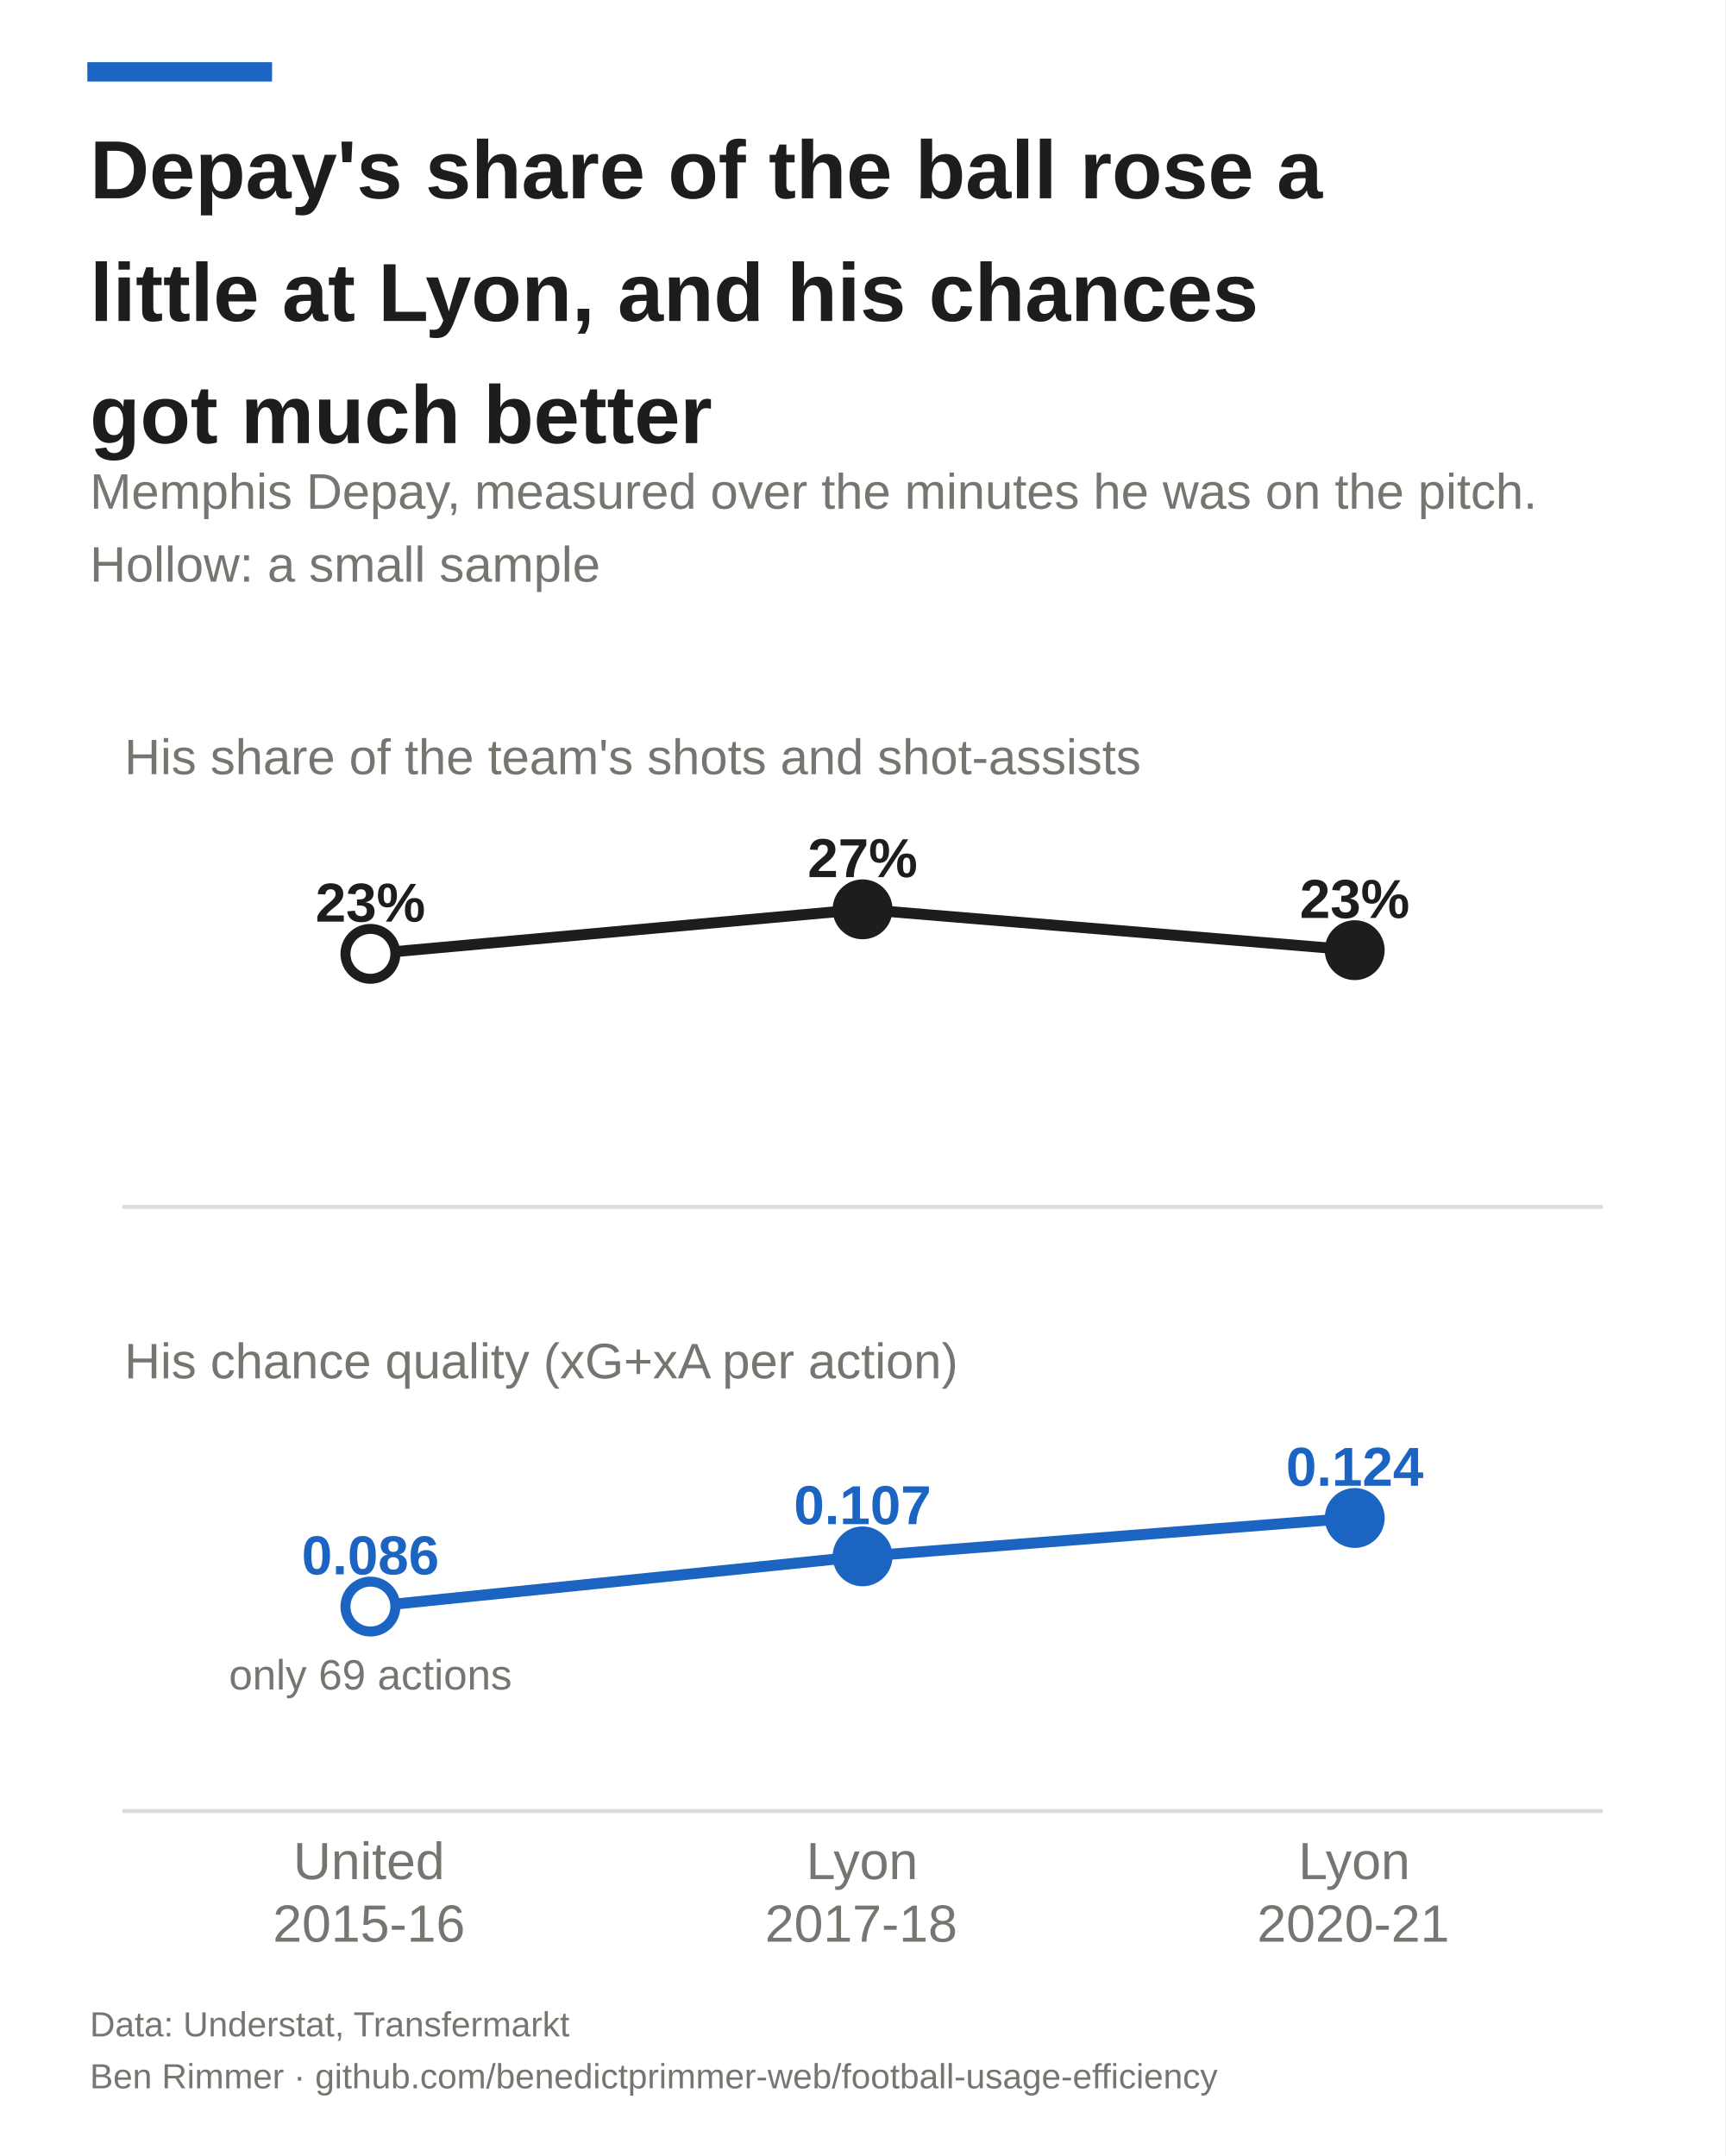
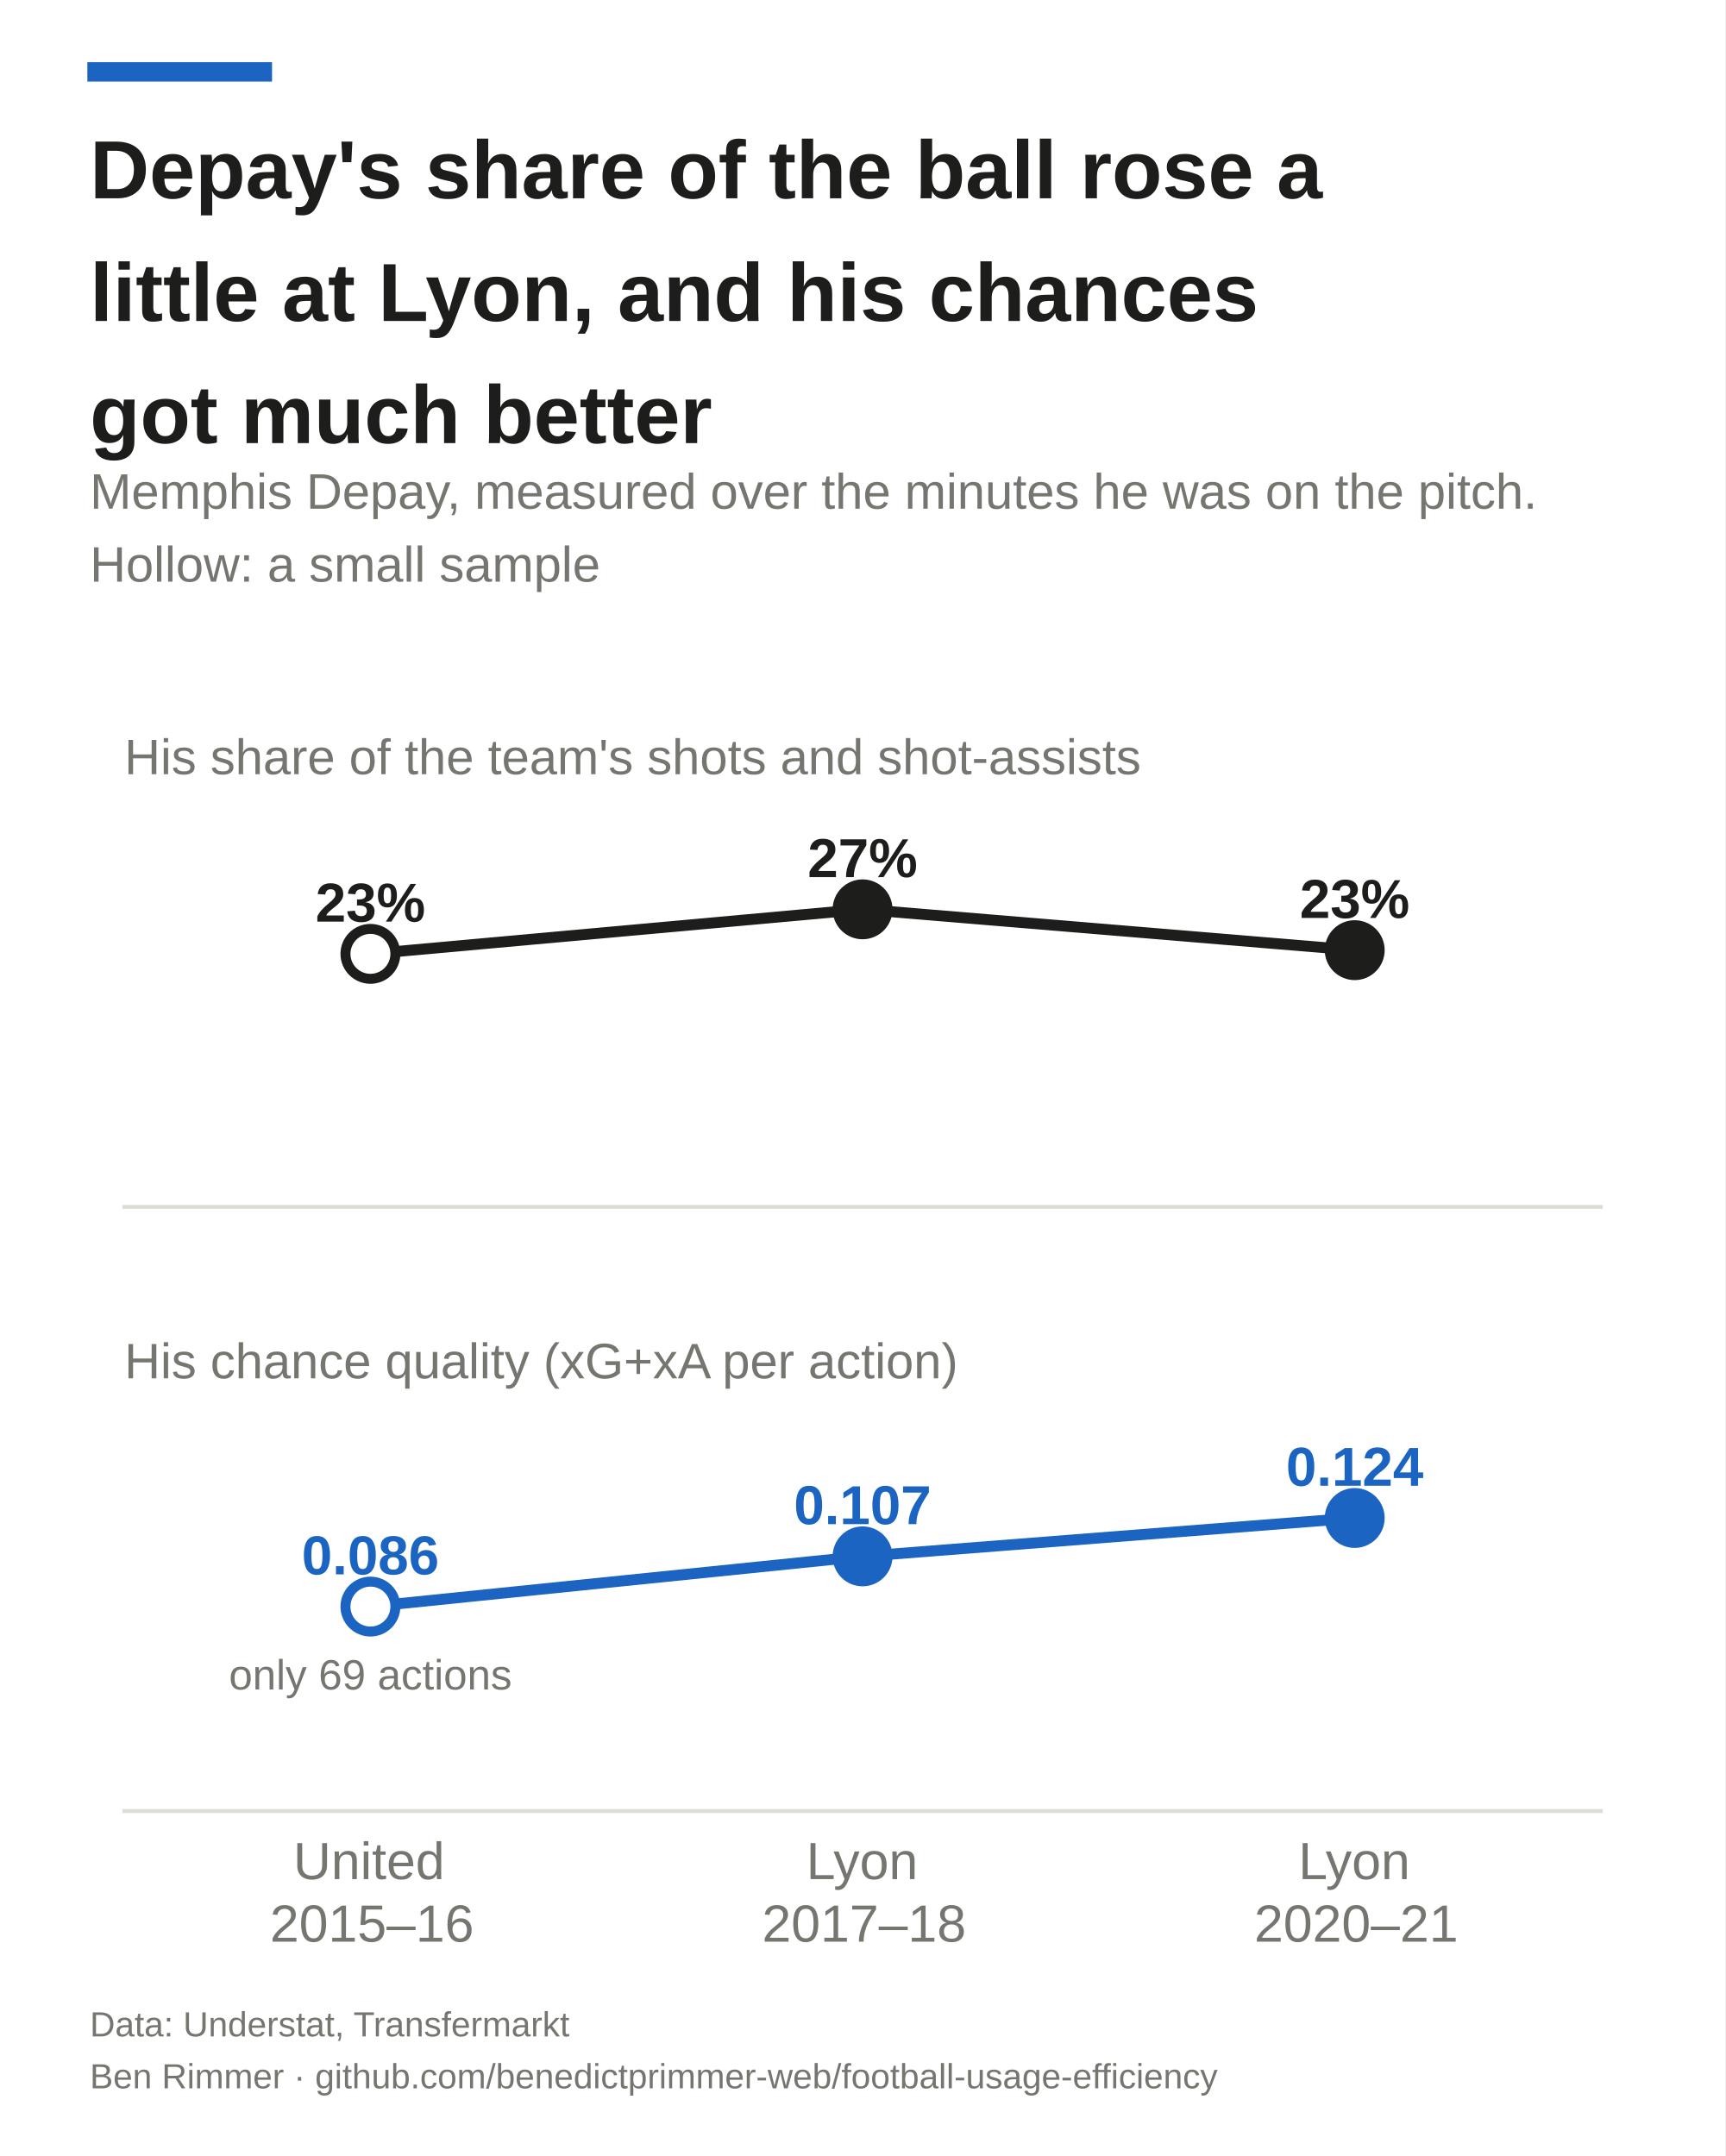
<svg xmlns="http://www.w3.org/2000/svg" xmlns:xlink="http://www.w3.org/1999/xlink" width="345.6pt" height="432pt" viewBox="0 0 345.6 432" version="1.1">
  <defs>
    <style type="text/css">*{stroke-linejoin: round; stroke-linecap: butt}</style>
  </defs>
  <g id="figure_1">
    <g id="patch_1">
      <path d="M 0 432  L 345.6 432  L 345.6 0  L 0 0  z " style="fill: #ffffff" />
    </g>
    <g id="axes_1">
      <g id="patch_2">
        <path d="M 24.912 241.831  L 320.688 241.831  L 320.688 161.131  L 24.912 161.131  z " style="fill: #ffffff" />
      </g>
      <g id="line2d_1">
-         <path d="M 74.208 191.125  L 172.8 182.203  L 271.392 190.385  " clip-path="url(#p269b4123a7)" style="fill: none; stroke: #1d1d1b; stroke-width: 2.2; stroke-linecap: square" />
+         <path d="M 74.208 191.125  L 172.8 182.203  L 271.392 190.385  " clip-path="url(#p1aba2f76d4)" style="fill: none; stroke: #1d1d1b; stroke-width: 2.2; stroke-linecap: square" />
      </g>
      <g id="matplotlib.axis_1">
        <g id="xtick_1">
          <g id="line2d_2" />
        </g>
        <g id="xtick_2">
          <g id="line2d_3" />
        </g>
        <g id="xtick_3">
          <g id="line2d_4" />
        </g>
      </g>
      <g id="matplotlib.axis_2" />
      <g id="line2d_5">
        <defs>
-           <path id="mdfb407effc" d="M 0 5  C 1.326 5 2.598 4.473 3.536 3.536  C 4.473 2.598 5 1.326 5 0  C 5 -1.326 4.473 -2.598 3.536 -3.536  C 2.598 -4.473 1.326 -5 0 -5  C -1.326 -5 -2.598 -4.473 -3.536 -3.536  C -4.473 -2.598 -5 -1.326 -5 0  C -5 1.326 -4.473 2.598 -3.536 3.536  C -2.598 4.473 -1.326 5 0 5  z " style="stroke: #1d1d1b; stroke-width: 2" />
+           <path id="m2c09d626aa" d="M 0 5  C 1.326 5 2.598 4.473 3.536 3.536  C 4.473 2.598 5 1.326 5 0  C 5 -1.326 4.473 -2.598 3.536 -3.536  C 2.598 -4.473 1.326 -5 0 -5  C -1.326 -5 -2.598 -4.473 -3.536 -3.536  C -4.473 -2.598 -5 -1.326 -5 0  C -5 1.326 -4.473 2.598 -3.536 3.536  C -2.598 4.473 -1.326 5 0 5  z " style="stroke: #1d1d1b; stroke-width: 2" />
        </defs>
-         <g clip-path="url(#p269b4123a7)">
-           <use xlink:href="#mdfb407effc" x="74.208" y="191.125" style="fill: #ffffff; stroke: #1d1d1b; stroke-width: 2" />
+         <g clip-path="url(#p1aba2f76d4)">
+           <use xlink:href="#m2c09d626aa" x="74.208" y="191.125" style="fill: #ffffff; stroke: #1d1d1b; stroke-width: 2" />
        </g>
      </g>
      <g id="line2d_6">
        <defs>
-           <path id="m48709cdcc4" d="M 0 5  C 1.326 5 2.598 4.473 3.536 3.536  C 4.473 2.598 5 1.326 5 0  C 5 -1.326 4.473 -2.598 3.536 -3.536  C 2.598 -4.473 1.326 -5 0 -5  C -1.326 -5 -2.598 -4.473 -3.536 -3.536  C -4.473 -2.598 -5 -1.326 -5 0  C -5 1.326 -4.473 2.598 -3.536 3.536  C -2.598 4.473 -1.326 5 0 5  z " style="stroke: #1d1d1b; stroke-width: 2" />
+           <path id="mcaf456e62e" d="M 0 5  C 1.326 5 2.598 4.473 3.536 3.536  C 4.473 2.598 5 1.326 5 0  C 5 -1.326 4.473 -2.598 3.536 -3.536  C 2.598 -4.473 1.326 -5 0 -5  C -1.326 -5 -2.598 -4.473 -3.536 -3.536  C -4.473 -2.598 -5 -1.326 -5 0  C -5 1.326 -4.473 2.598 -3.536 3.536  C -2.598 4.473 -1.326 5 0 5  z " style="stroke: #1d1d1b; stroke-width: 2" />
        </defs>
-         <g clip-path="url(#p269b4123a7)">
-           <use xlink:href="#m48709cdcc4" x="172.8" y="182.203" style="fill: #1d1d1b; stroke: #1d1d1b; stroke-width: 2" />
+         <g clip-path="url(#p1aba2f76d4)">
+           <use xlink:href="#mcaf456e62e" x="172.8" y="182.203" style="fill: #1d1d1b; stroke: #1d1d1b; stroke-width: 2" />
        </g>
      </g>
      <g id="line2d_7">
-         <g clip-path="url(#p269b4123a7)">
-           <use xlink:href="#m48709cdcc4" x="271.392" y="190.385" style="fill: #1d1d1b; stroke: #1d1d1b; stroke-width: 2" />
+         <g clip-path="url(#p1aba2f76d4)">
+           <use xlink:href="#mcaf456e62e" x="271.392" y="190.385" style="fill: #1d1d1b; stroke: #1d1d1b; stroke-width: 2" />
        </g>
      </g>
      <g id="patch_3">
        <path d="M 24.912 241.831  L 320.688 241.831  " style="fill: none; stroke: #dddcd7; stroke-width: 0.8; stroke-linejoin: miter; stroke-linecap: square" />
      </g>
      <g id="text_1">
        <text style="font-weight: 700; font-size: 11px; font-family: 'Helvetica Neue', 'Arial', 'DejaVu Sans'; text-anchor: middle; fill: #1d1d1b" x="74.208" y="184.669" transform="rotate(-0 74.208 184.6688)">23%</text>
      </g>
      <g id="text_2">
        <text style="font-weight: 700; font-size: 11px; font-family: 'Helvetica Neue', 'Arial', 'DejaVu Sans'; text-anchor: middle; fill: #1d1d1b" x="172.8" y="175.747" transform="rotate(-0 172.8 175.7471)">27%</text>
      </g>
      <g id="text_3">
        <text style="font-weight: 700; font-size: 11px; font-family: 'Helvetica Neue', 'Arial', 'DejaVu Sans'; text-anchor: middle; fill: #1d1d1b" x="271.392" y="183.929" transform="rotate(-0 271.392 183.9291)">23%</text>
      </g>
      <g id="text_4">
        <text style="font-size: 10px; font-family: 'Helvetica Neue', 'Arial', 'DejaVu Sans'; text-anchor: start; fill: #767671" x="24.912" y="155.131" transform="rotate(-0 24.912 155.1315)">His share of the team's shots and shot-assists</text>
      </g>
    </g>
    <g id="axes_2">
      <g id="patch_4">
        <path d="M 24.912 362.88  L 320.688 362.88  L 320.688 282.181  L 24.912 282.181  z " style="fill: #ffffff" />
      </g>
      <g id="line2d_8">
-         <path d="M 74.208 321.913  L 172.8 311.849  L 271.392 304.159  " clip-path="url(#p20aa80b7e4)" style="fill: none; stroke: #1b64c2; stroke-width: 2.2; stroke-linecap: square" />
+         <path d="M 74.208 321.913  L 172.8 311.849  L 271.392 304.159  " clip-path="url(#p23d6601ce1)" style="fill: none; stroke: #1b64c2; stroke-width: 2.2; stroke-linecap: square" />
      </g>
      <g id="matplotlib.axis_3">
        <g id="xtick_4">
          <g id="line2d_9" />
          <g id="text_5">
            <text style="font-size: 10.5px; font-family: 'Helvetica Neue', 'Arial', 'DejaVu Sans'; fill: #767671" transform="translate(58.74675 376.523)">United</text>
-             <text style="font-size: 10.5px; font-family: 'Helvetica Neue', 'Arial', 'DejaVu Sans'; fill: #767671" transform="translate(54.65339 389.0495)">2015-16</text>
+             <text style="font-size: 10.5px; font-family: 'Helvetica Neue', 'Arial', 'DejaVu Sans'; fill: #767671" transform="translate(54.07097 389.0495)">2015–16</text>
          </g>
        </g>
        <g id="xtick_5">
          <g id="line2d_10" />
          <g id="text_6">
            <text style="font-size: 10.5px; font-family: 'Helvetica Neue', 'Arial', 'DejaVu Sans'; fill: #767671" transform="translate(161.5182 376.523)">Lyon</text>
-             <text style="font-size: 10.5px; font-family: 'Helvetica Neue', 'Arial', 'DejaVu Sans'; fill: #767671" transform="translate(153.2454 389.0495)">2017-18</text>
+             <text style="font-size: 10.5px; font-family: 'Helvetica Neue', 'Arial', 'DejaVu Sans'; fill: #767671" transform="translate(152.663 389.0495)">2017–18</text>
          </g>
        </g>
        <g id="xtick_6">
          <g id="line2d_11" />
          <g id="text_7">
            <text style="font-size: 10.5px; font-family: 'Helvetica Neue', 'Arial', 'DejaVu Sans'; fill: #767671" transform="translate(260.1102 376.523)">Lyon</text>
-             <text style="font-size: 10.5px; font-family: 'Helvetica Neue', 'Arial', 'DejaVu Sans'; fill: #767671" transform="translate(251.8374 389.0495)">2020-21</text>
+             <text style="font-size: 10.5px; font-family: 'Helvetica Neue', 'Arial', 'DejaVu Sans'; fill: #767671" transform="translate(251.255 389.0495)">2020–21</text>
          </g>
        </g>
      </g>
      <g id="matplotlib.axis_4" />
      <g id="line2d_12">
        <defs>
-           <path id="mdd6658053a" d="M 0 5  C 1.326 5 2.598 4.473 3.536 3.536  C 4.473 2.598 5 1.326 5 0  C 5 -1.326 4.473 -2.598 3.536 -3.536  C 2.598 -4.473 1.326 -5 0 -5  C -1.326 -5 -2.598 -4.473 -3.536 -3.536  C -4.473 -2.598 -5 -1.326 -5 0  C -5 1.326 -4.473 2.598 -3.536 3.536  C -2.598 4.473 -1.326 5 0 5  z " style="stroke: #1b64c2; stroke-width: 2" />
+           <path id="med01c5577e" d="M 0 5  C 1.326 5 2.598 4.473 3.536 3.536  C 4.473 2.598 5 1.326 5 0  C 5 -1.326 4.473 -2.598 3.536 -3.536  C 2.598 -4.473 1.326 -5 0 -5  C -1.326 -5 -2.598 -4.473 -3.536 -3.536  C -4.473 -2.598 -5 -1.326 -5 0  C -5 1.326 -4.473 2.598 -3.536 3.536  C -2.598 4.473 -1.326 5 0 5  z " style="stroke: #1b64c2; stroke-width: 2" />
        </defs>
-         <g clip-path="url(#p20aa80b7e4)">
-           <use xlink:href="#mdd6658053a" x="74.208" y="321.913" style="fill: #ffffff; stroke: #1b64c2; stroke-width: 2" />
+         <g clip-path="url(#p23d6601ce1)">
+           <use xlink:href="#med01c5577e" x="74.208" y="321.913" style="fill: #ffffff; stroke: #1b64c2; stroke-width: 2" />
        </g>
      </g>
      <g id="line2d_13">
        <defs>
-           <path id="madf1b07731" d="M 0 5  C 1.326 5 2.598 4.473 3.536 3.536  C 4.473 2.598 5 1.326 5 0  C 5 -1.326 4.473 -2.598 3.536 -3.536  C 2.598 -4.473 1.326 -5 0 -5  C -1.326 -5 -2.598 -4.473 -3.536 -3.536  C -4.473 -2.598 -5 -1.326 -5 0  C -5 1.326 -4.473 2.598 -3.536 3.536  C -2.598 4.473 -1.326 5 0 5  z " style="stroke: #1b64c2; stroke-width: 2" />
+           <path id="m51ab2af840" d="M 0 5  C 1.326 5 2.598 4.473 3.536 3.536  C 4.473 2.598 5 1.326 5 0  C 5 -1.326 4.473 -2.598 3.536 -3.536  C 2.598 -4.473 1.326 -5 0 -5  C -1.326 -5 -2.598 -4.473 -3.536 -3.536  C -4.473 -2.598 -5 -1.326 -5 0  C -5 1.326 -4.473 2.598 -3.536 3.536  C -2.598 4.473 -1.326 5 0 5  z " style="stroke: #1b64c2; stroke-width: 2" />
        </defs>
-         <g clip-path="url(#p20aa80b7e4)">
-           <use xlink:href="#madf1b07731" x="172.8" y="311.849" style="fill: #1b64c2; stroke: #1b64c2; stroke-width: 2" />
+         <g clip-path="url(#p23d6601ce1)">
+           <use xlink:href="#m51ab2af840" x="172.8" y="311.849" style="fill: #1b64c2; stroke: #1b64c2; stroke-width: 2" />
        </g>
      </g>
      <g id="line2d_14">
-         <g clip-path="url(#p20aa80b7e4)">
-           <use xlink:href="#madf1b07731" x="271.392" y="304.159" style="fill: #1b64c2; stroke: #1b64c2; stroke-width: 2" />
+         <g clip-path="url(#p23d6601ce1)">
+           <use xlink:href="#m51ab2af840" x="271.392" y="304.159" style="fill: #1b64c2; stroke: #1b64c2; stroke-width: 2" />
        </g>
      </g>
      <g id="patch_5">
        <path d="M 24.912 362.88  L 320.688 362.88  " style="fill: none; stroke: #dddcd7; stroke-width: 0.8; stroke-linejoin: miter; stroke-linecap: square" />
      </g>
      <g id="text_8">
        <text style="font-weight: 700; font-size: 11px; font-family: 'Helvetica Neue', 'Arial', 'DejaVu Sans'; text-anchor: middle; fill: #1b64c2" x="74.208" y="315.457" transform="rotate(-0 74.208 315.4572)">0.086</text>
      </g>
      <g id="text_9">
        <text style="font-weight: 700; font-size: 11px; font-family: 'Helvetica Neue', 'Arial', 'DejaVu Sans'; text-anchor: middle; fill: #1b64c2" x="172.8" y="305.394" transform="rotate(-0 172.8 305.3935)">0.107</text>
      </g>
      <g id="text_10">
        <text style="font-weight: 700; font-size: 11px; font-family: 'Helvetica Neue', 'Arial', 'DejaVu Sans'; text-anchor: middle; fill: #1b64c2" x="271.392" y="297.703" transform="rotate(-0 271.392 297.7034)">0.124</text>
      </g>
      <g id="text_11">
        <text style="font-size: 8.5px; font-family: 'Helvetica Neue', 'Arial', 'DejaVu Sans'; text-anchor: middle; fill: #767671" x="74.208" y="338.528" transform="rotate(-0 74.208 338.5278)">only 69 actions</text>
      </g>
      <g id="text_12">
        <text style="font-size: 10px; font-family: 'Helvetica Neue', 'Arial', 'DejaVu Sans'; text-anchor: start; fill: #767671" x="24.912" y="276.181" transform="rotate(-0 24.912 276.1806)">His chance quality (xG+xA per action)</text>
      </g>
    </g>
    <g id="patch_6">
      <path d="M 18 15.84  L 54 15.84  L 54 12.96  L 18 12.96  z " style="fill: #1b64c2; stroke: #1b64c2; stroke-linejoin: miter" />
    </g>
    <g id="text_13">
      <text style="font-weight: 700; font-size: 16.5px; font-family: 'Helvetica Neue', 'Arial', 'DejaVu Sans'; fill: #1d1d1b" transform="translate(18 39.73078)">Depay's share of the ball rose a</text>
      <text style="font-weight: 700; font-size: 16.5px; font-family: 'Helvetica Neue', 'Arial', 'DejaVu Sans'; fill: #1d1d1b" transform="translate(18 64.31578)">little at Lyon, and his chances</text>
      <text style="font-weight: 700; font-size: 16.5px; font-family: 'Helvetica Neue', 'Arial', 'DejaVu Sans'; fill: #1d1d1b" transform="translate(18 88.78477)">got much better</text>
    </g>
    <g id="text_14">
      <text style="font-size: 10px; font-family: 'Helvetica Neue', 'Arial', 'DejaVu Sans'; fill: #767671" transform="translate(18 101.9314)">Memphis Depay, measured over the minutes he was on the pitch.</text>
      <text style="font-size: 10px; font-family: 'Helvetica Neue', 'Arial', 'DejaVu Sans'; fill: #767671" transform="translate(18 116.5439)">Hollow: a small sample</text>
    </g>
    <g id="text_15">
      <text style="font-size: 7px; font-family: 'Helvetica Neue', 'Arial', 'DejaVu Sans'; fill: #767671" transform="translate(18 408.0341)">Data: Understat, Transfermarkt</text>
      <text style="font-size: 7px; font-family: 'Helvetica Neue', 'Arial', 'DejaVu Sans'; fill: #767671" transform="translate(18 418.4458)">Ben Rimmer · github.com/benedictprimmer-web/football-usage-efficiency</text>
    </g>
  </g>
  <defs>
-     <clipPath id="p269b4123a7">
+     <clipPath id="p1aba2f76d4">
      <rect x="24.912" y="161.131" width="295.776" height="80.699" />
    </clipPath>
-     <clipPath id="p20aa80b7e4">
+     <clipPath id="p23d6601ce1">
      <rect x="24.912" y="282.181" width="295.776" height="80.699" />
    </clipPath>
  </defs>
</svg>
